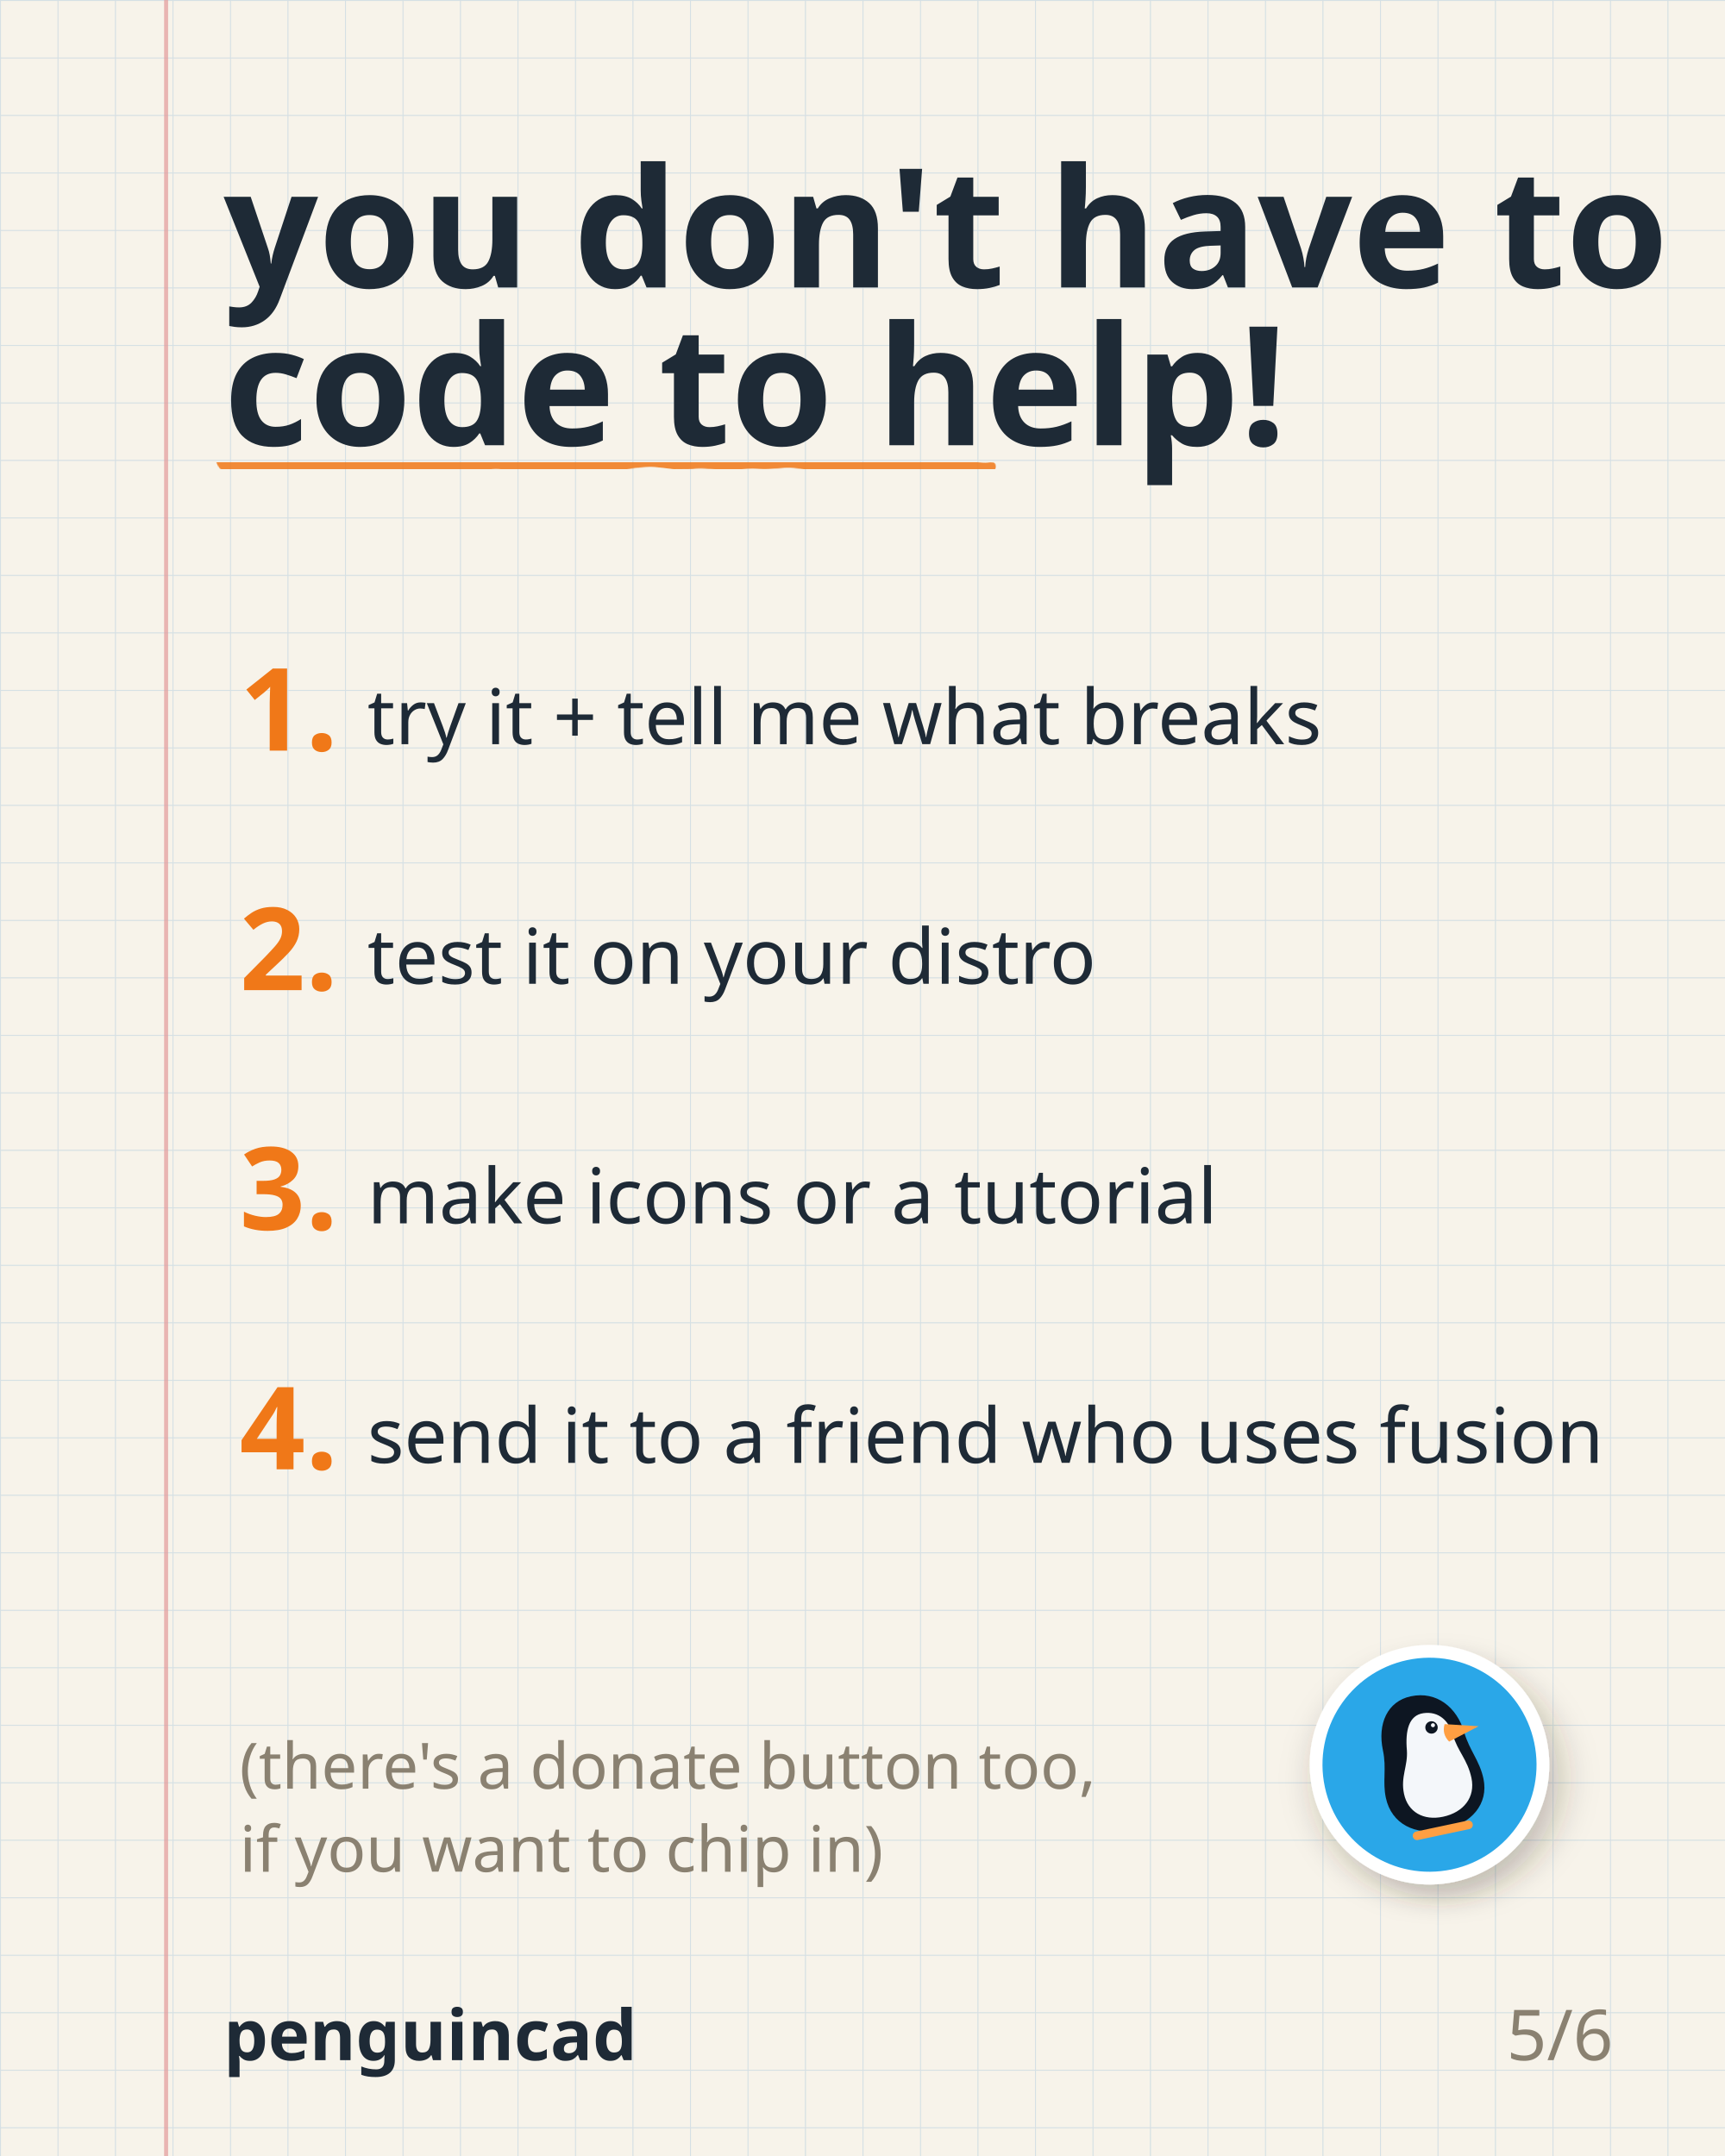
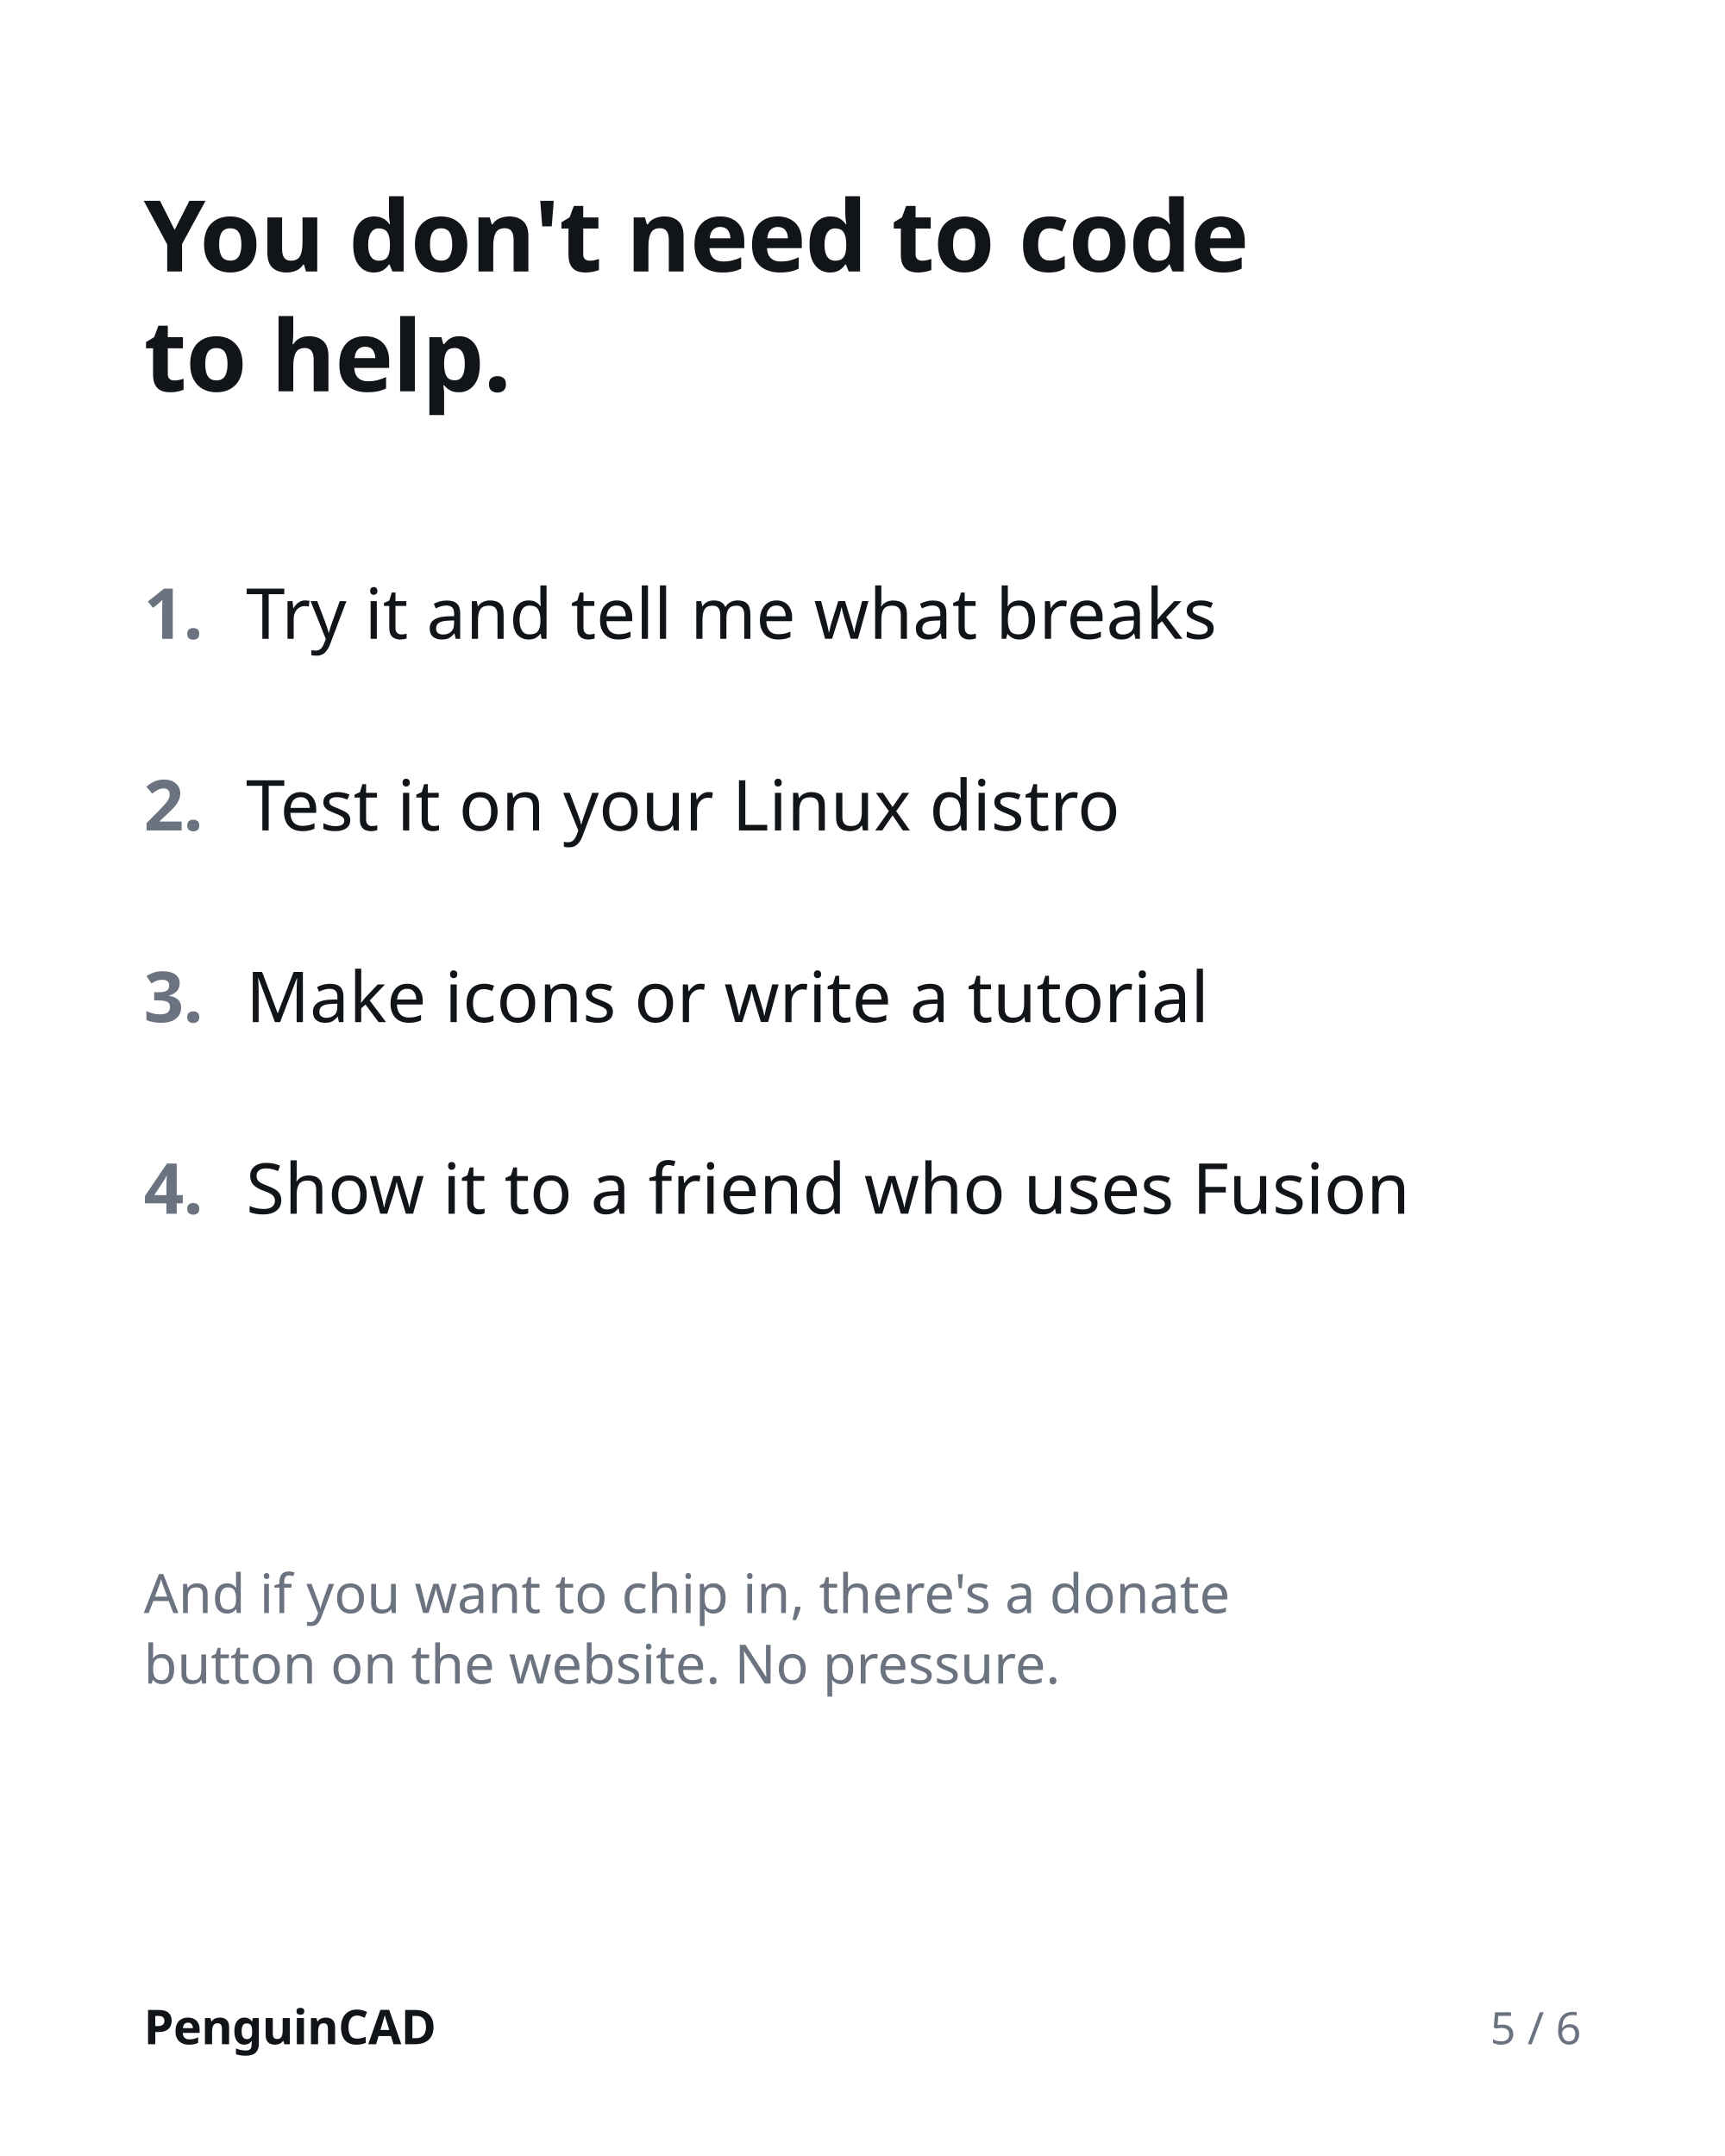
<svg xmlns="http://www.w3.org/2000/svg" width="1080" height="1350" viewBox="0 0 1080 1350">
-   <defs>
-     <pattern id="grid" width="36" height="36" patternUnits="userSpaceOnUse">
-       <path d="M36 0H0V36" fill="none" stroke="#9fc0dc" stroke-opacity=".38" stroke-width="1.2" />
-     </pattern>
-     <filter id="rough" x="-10%" y="-10%" width="120%" height="120%">
-       <feTurbulence type="fractalNoise" baseFrequency="0.035" numOctaves="2" seed="7" />
-       <feDisplacementMap in="SourceGraphic" scale="7" />
-     </filter>
-     <filter id="shadow" x="-10%" y="-10%" width="130%" height="130%">
-       <feDropShadow dx="4" dy="10" stdDeviation="10" flood-color="#3a2f1e" flood-opacity=".28" />
-     </filter>
-     <symbol id="penguin" viewBox="0 0 64 64">
-       <path d="M30.5 7.5c9.8 0 15.9 7.6 16.6 17.2.5 7 3.4 11.4 3.4 18.3 0 9.6-7.9 15.5-18.5 15.5S13.6 52.4 13.6 42.4c0-6.2 2.6-10.6 2.6-17.4C16.2 14.9 21.6 7.5 30.5 7.5z" fill="#0E1722" />
-       <path d="M33.8 14.6c5.6.4 8.6 4.6 9 10.2.4 6.2 3.4 10 3.4 17 0 7.4-5.6 11.9-13.3 11.9-7.4 0-12.4-4.4-12.4-11.3 0-6.5 3.6-9.8 4.4-15.6.9-7.3 3.4-12.6 8.9-12.2z" fill="#F4F7FA" />
-       <path d="M40.6 20.2 52.8 23.6 40.9 26.9c-1.4-2.2-1.5-4.4-.3-6.7z" fill="#FF9F43" />
-       <circle cx="35.6" cy="20.4" r="2.3" fill="#0E1722" />
-       <circle cx="36.3" cy="19.7" r=".75" fill="#F4F7FA" />
-       <path d="M22 58.6h19.5" stroke="#FF9F43" stroke-width="3.2" stroke-linecap="round" />
-     </symbol>
-   </defs>
-   <rect width="1080" height="1350" fill="#f7f3ea" />
-   <rect width="1080" height="1350" fill="url(#grid)" />
-   <path d="M104 0V1350" stroke="#e39a9a" stroke-width="2.5" stroke-opacity=".7" />
-   <text x="140" y="180.0" font-size="104" style="font-family:Caveat;font-weight:700" fill="#1e2a36" text-anchor="start">you don't have to</text>
-   <text x="140" y="278.8" font-size="104" style="font-family:Caveat;font-weight:700" fill="#1e2a36" text-anchor="start">code to help!</text>
-   <path d="M140 290 C284.0 296 476.0 285 620 293" fill="none" stroke="#f07818" stroke-width="8" stroke-linecap="round" stroke-opacity=".85" filter="url(#rough)" />
-   <text x="150" y="470" font-size="72" style="font-family:Caveat;font-weight:700" fill="#f07818" text-anchor="start">1.</text>
-   <text x="230" y="466" font-size="48" style="font-family:'Patrick Hand'" fill="#1e2a36" text-anchor="start">try it + tell me what breaks</text>
-   <text x="150" y="620" font-size="72" style="font-family:Caveat;font-weight:700" fill="#f07818" text-anchor="start">2.</text>
-   <text x="230" y="616" font-size="48" style="font-family:'Patrick Hand'" fill="#1e2a36" text-anchor="start">test it on your distro</text>
-   <text x="150" y="770" font-size="72" style="font-family:Caveat;font-weight:700" fill="#f07818" text-anchor="start">3.</text>
-   <text x="230" y="766" font-size="48" style="font-family:'Patrick Hand'" fill="#1e2a36" text-anchor="start">make icons or a tutorial</text>
-   <text x="150" y="920" font-size="72" style="font-family:Caveat;font-weight:700" fill="#f07818" text-anchor="start">4.</text>
-   <text x="230" y="916" font-size="48" style="font-family:'Patrick Hand'" fill="#1e2a36" text-anchor="start">send it to a friend who uses fusion</text>
-   <text x="150" y="1120.0" font-size="40" style="font-family:'Patrick Hand'" fill="#8a8171" text-anchor="start">(there's a donate button too,</text>
-   <text x="150" y="1172.0" font-size="40" style="font-family:'Patrick Hand'" fill="#8a8171" text-anchor="start">if you want to chip in)</text>
-   <g transform="rotate(-12 895.0 1105.0)" filter="url(#shadow)">
-     <circle cx="895.0" cy="1105.0" r="75.0" fill="#fff" />
-     <circle cx="895.0" cy="1105.0" r="67.0" fill="#2aa7e8" />
-     <use href="#penguin" x="841.0" y="1048.0" width="108.0" height="108.0" />
-   </g>
-   <text x="140" y="1290" font-size="44" style="font-family:Caveat;font-weight:700" fill="#1e2a36" text-anchor="start">penguincad</text>
-   <text x="1010" y="1290" font-size="44" style="font-family:Caveat;font-weight:500" fill="#8a8171" text-anchor="end">5/6</text>
+   <rect width="1080" height="1350" fill="#ffffff" />
+   <text x="90" y="170" font-size="62" style="font-family:Archivo;font-stretch:100%;font-weight:700;letter-spacing:-.01em" fill="#111418" text-anchor="start">You don't need to code</text>
+   <text x="90" y="245" font-size="62" style="font-family:Archivo;font-stretch:100%;font-weight:700;letter-spacing:-.01em" fill="#111418" text-anchor="start">to help.</text>
+   <text x="90" y="400" font-size="44" style="font-family:Archivo;font-stretch:100%;font-weight:700;letter-spacing:-.01em" fill="#6b7280" text-anchor="start">1.</text>
+   <text x="154" y="400" font-size="44" style="font-family:Archivo;font-stretch:100%;font-weight:400" fill="#111418" text-anchor="start">Try it and tell me what breaks</text>
+   <text x="90" y="520" font-size="44" style="font-family:Archivo;font-stretch:100%;font-weight:700;letter-spacing:-.01em" fill="#6b7280" text-anchor="start">2.</text>
+   <text x="154" y="520" font-size="44" style="font-family:Archivo;font-stretch:100%;font-weight:400" fill="#111418" text-anchor="start">Test it on your Linux distro</text>
+   <text x="90" y="640" font-size="44" style="font-family:Archivo;font-stretch:100%;font-weight:700;letter-spacing:-.01em" fill="#6b7280" text-anchor="start">3.</text>
+   <text x="154" y="640" font-size="44" style="font-family:Archivo;font-stretch:100%;font-weight:400" fill="#111418" text-anchor="start">Make icons or write a tutorial</text>
+   <text x="90" y="760" font-size="44" style="font-family:Archivo;font-stretch:100%;font-weight:700;letter-spacing:-.01em" fill="#6b7280" text-anchor="start">4.</text>
+   <text x="154" y="760" font-size="44" style="font-family:Archivo;font-stretch:100%;font-weight:400" fill="#111418" text-anchor="start">Show it to a friend who uses Fusion</text>
+   <text x="90" y="1010.0" font-size="34" style="font-family:Archivo;font-stretch:100%;font-weight:400" fill="#6b7280" text-anchor="start">And if you want to chip in, there's a donate</text>
+   <text x="90" y="1054.2" font-size="34" style="font-family:Archivo;font-stretch:100%;font-weight:400" fill="#6b7280" text-anchor="start">button on the website. No pressure.</text>
+   <text x="90" y="1280" font-size="30" style="font-family:Archivo;font-stretch:100%;font-weight:700;letter-spacing:-.01em" fill="#111418" text-anchor="start">PenguinCAD</text>
+   <text x="990" y="1280" font-size="28" style="font-family:Archivo;font-stretch:100%;font-weight:400" fill="#6b7280" text-anchor="end">5 / 6</text>
</svg>
